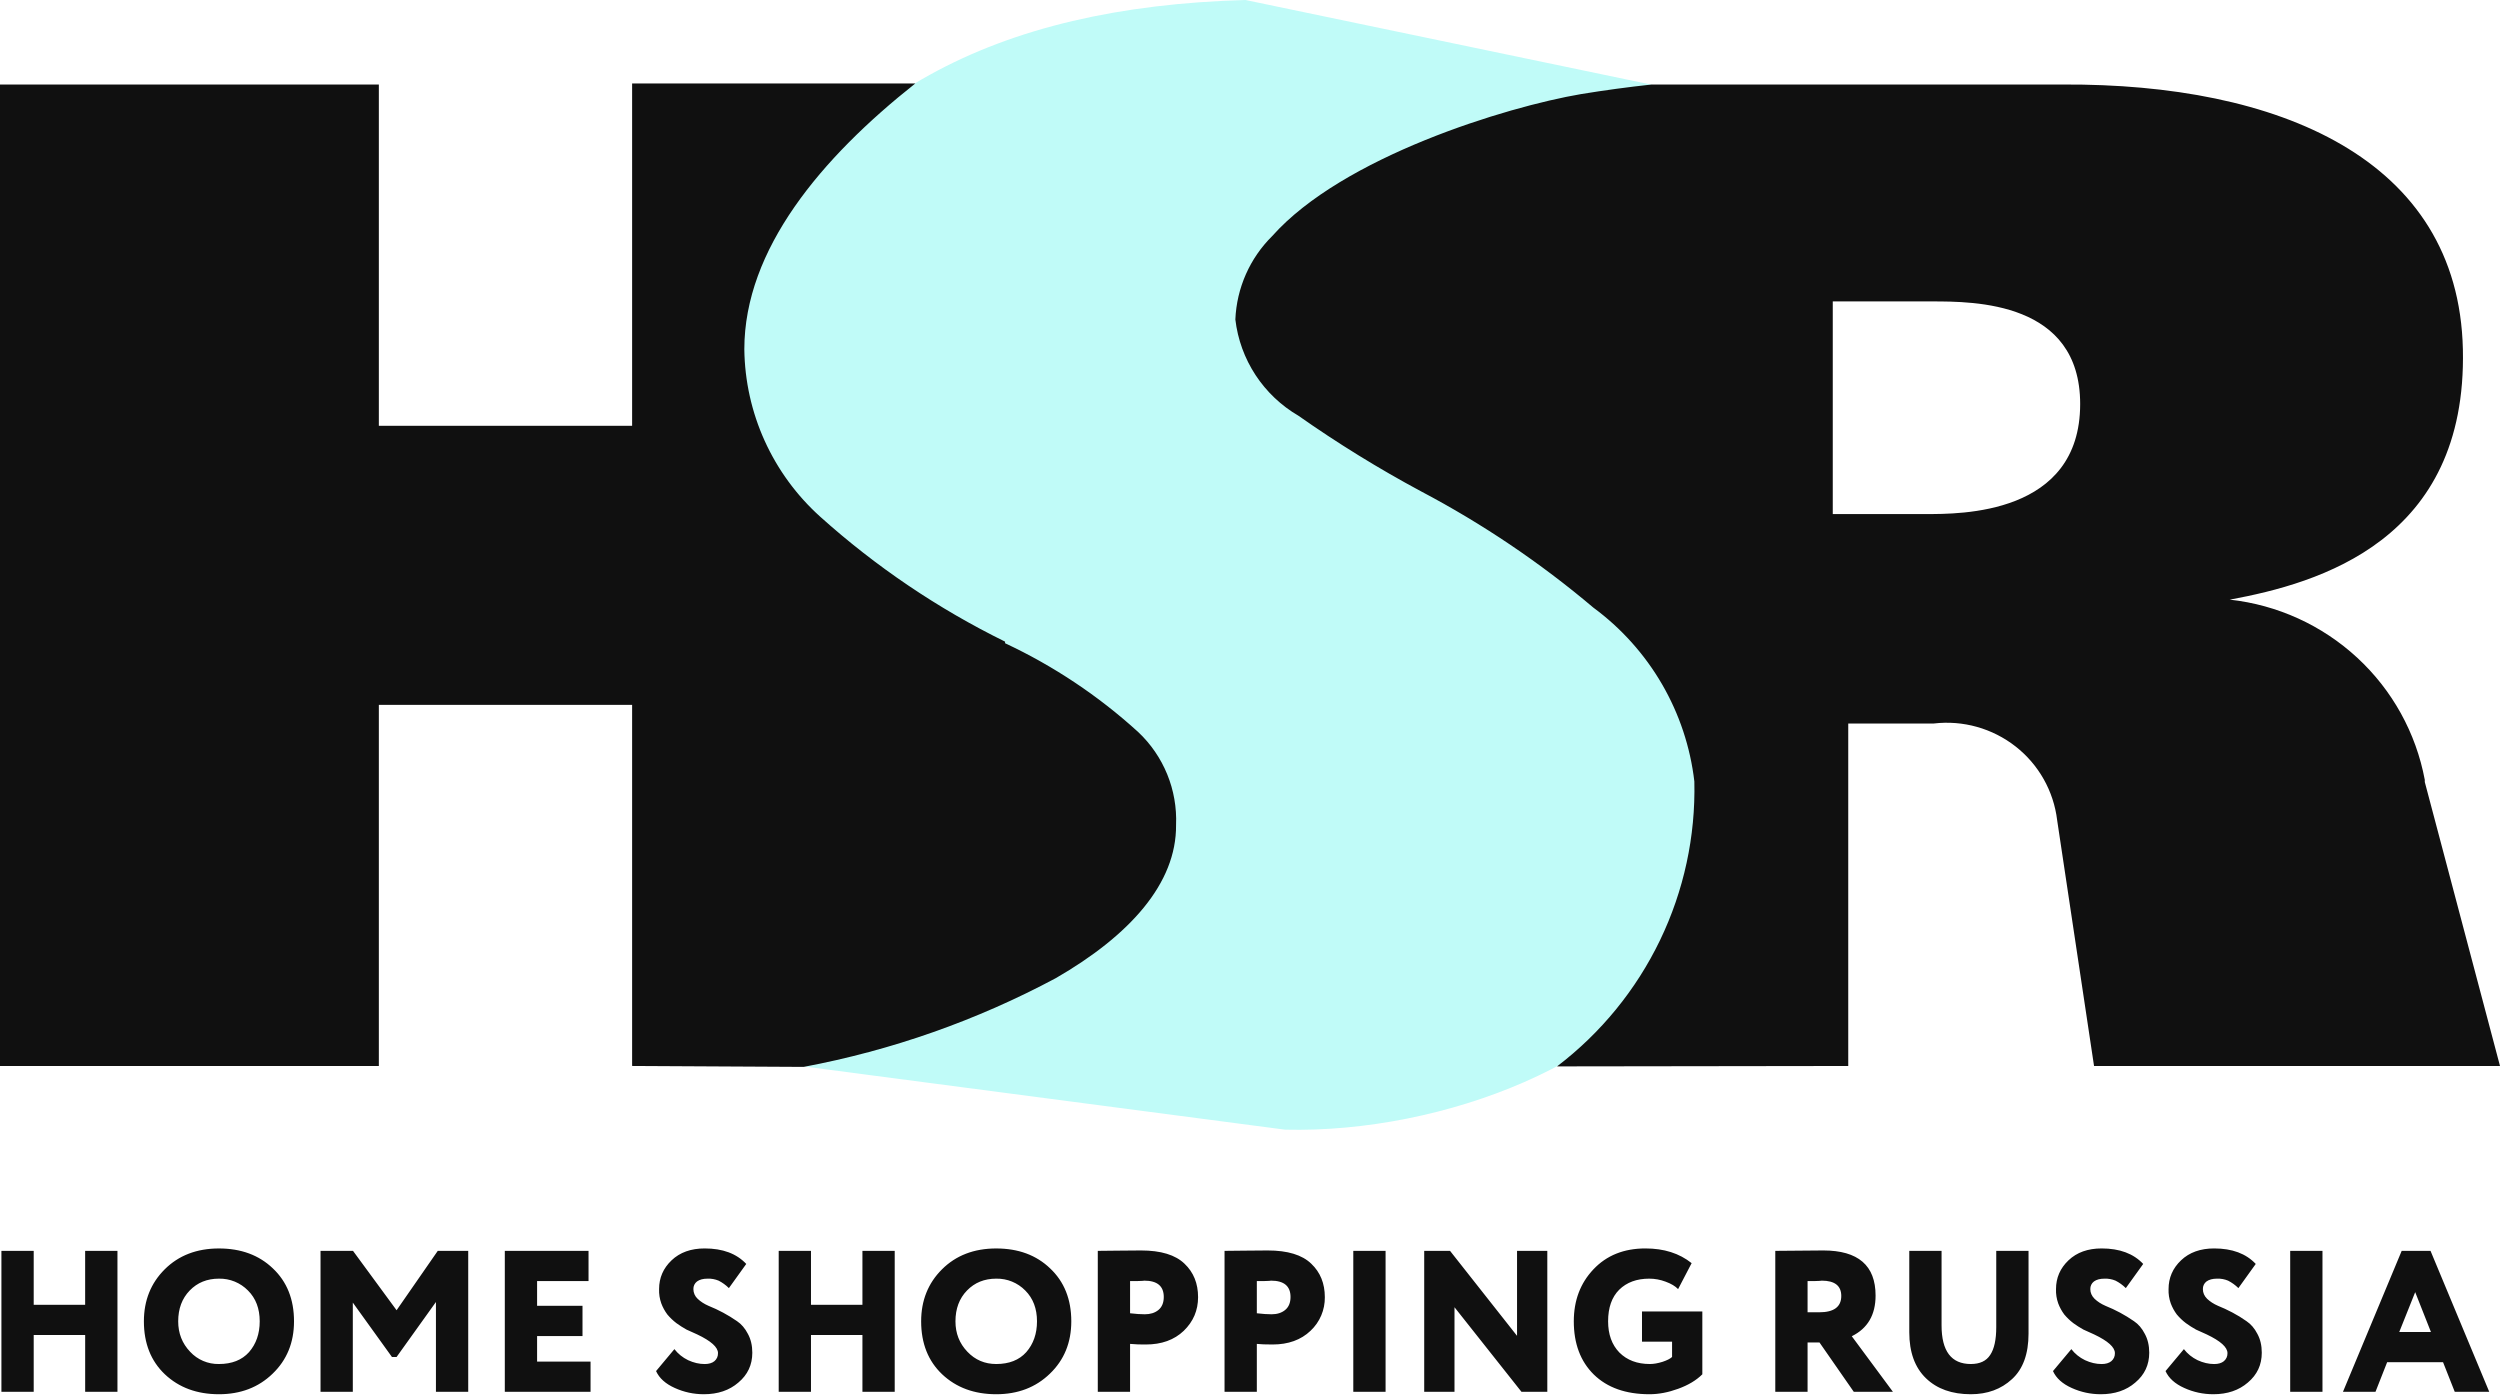
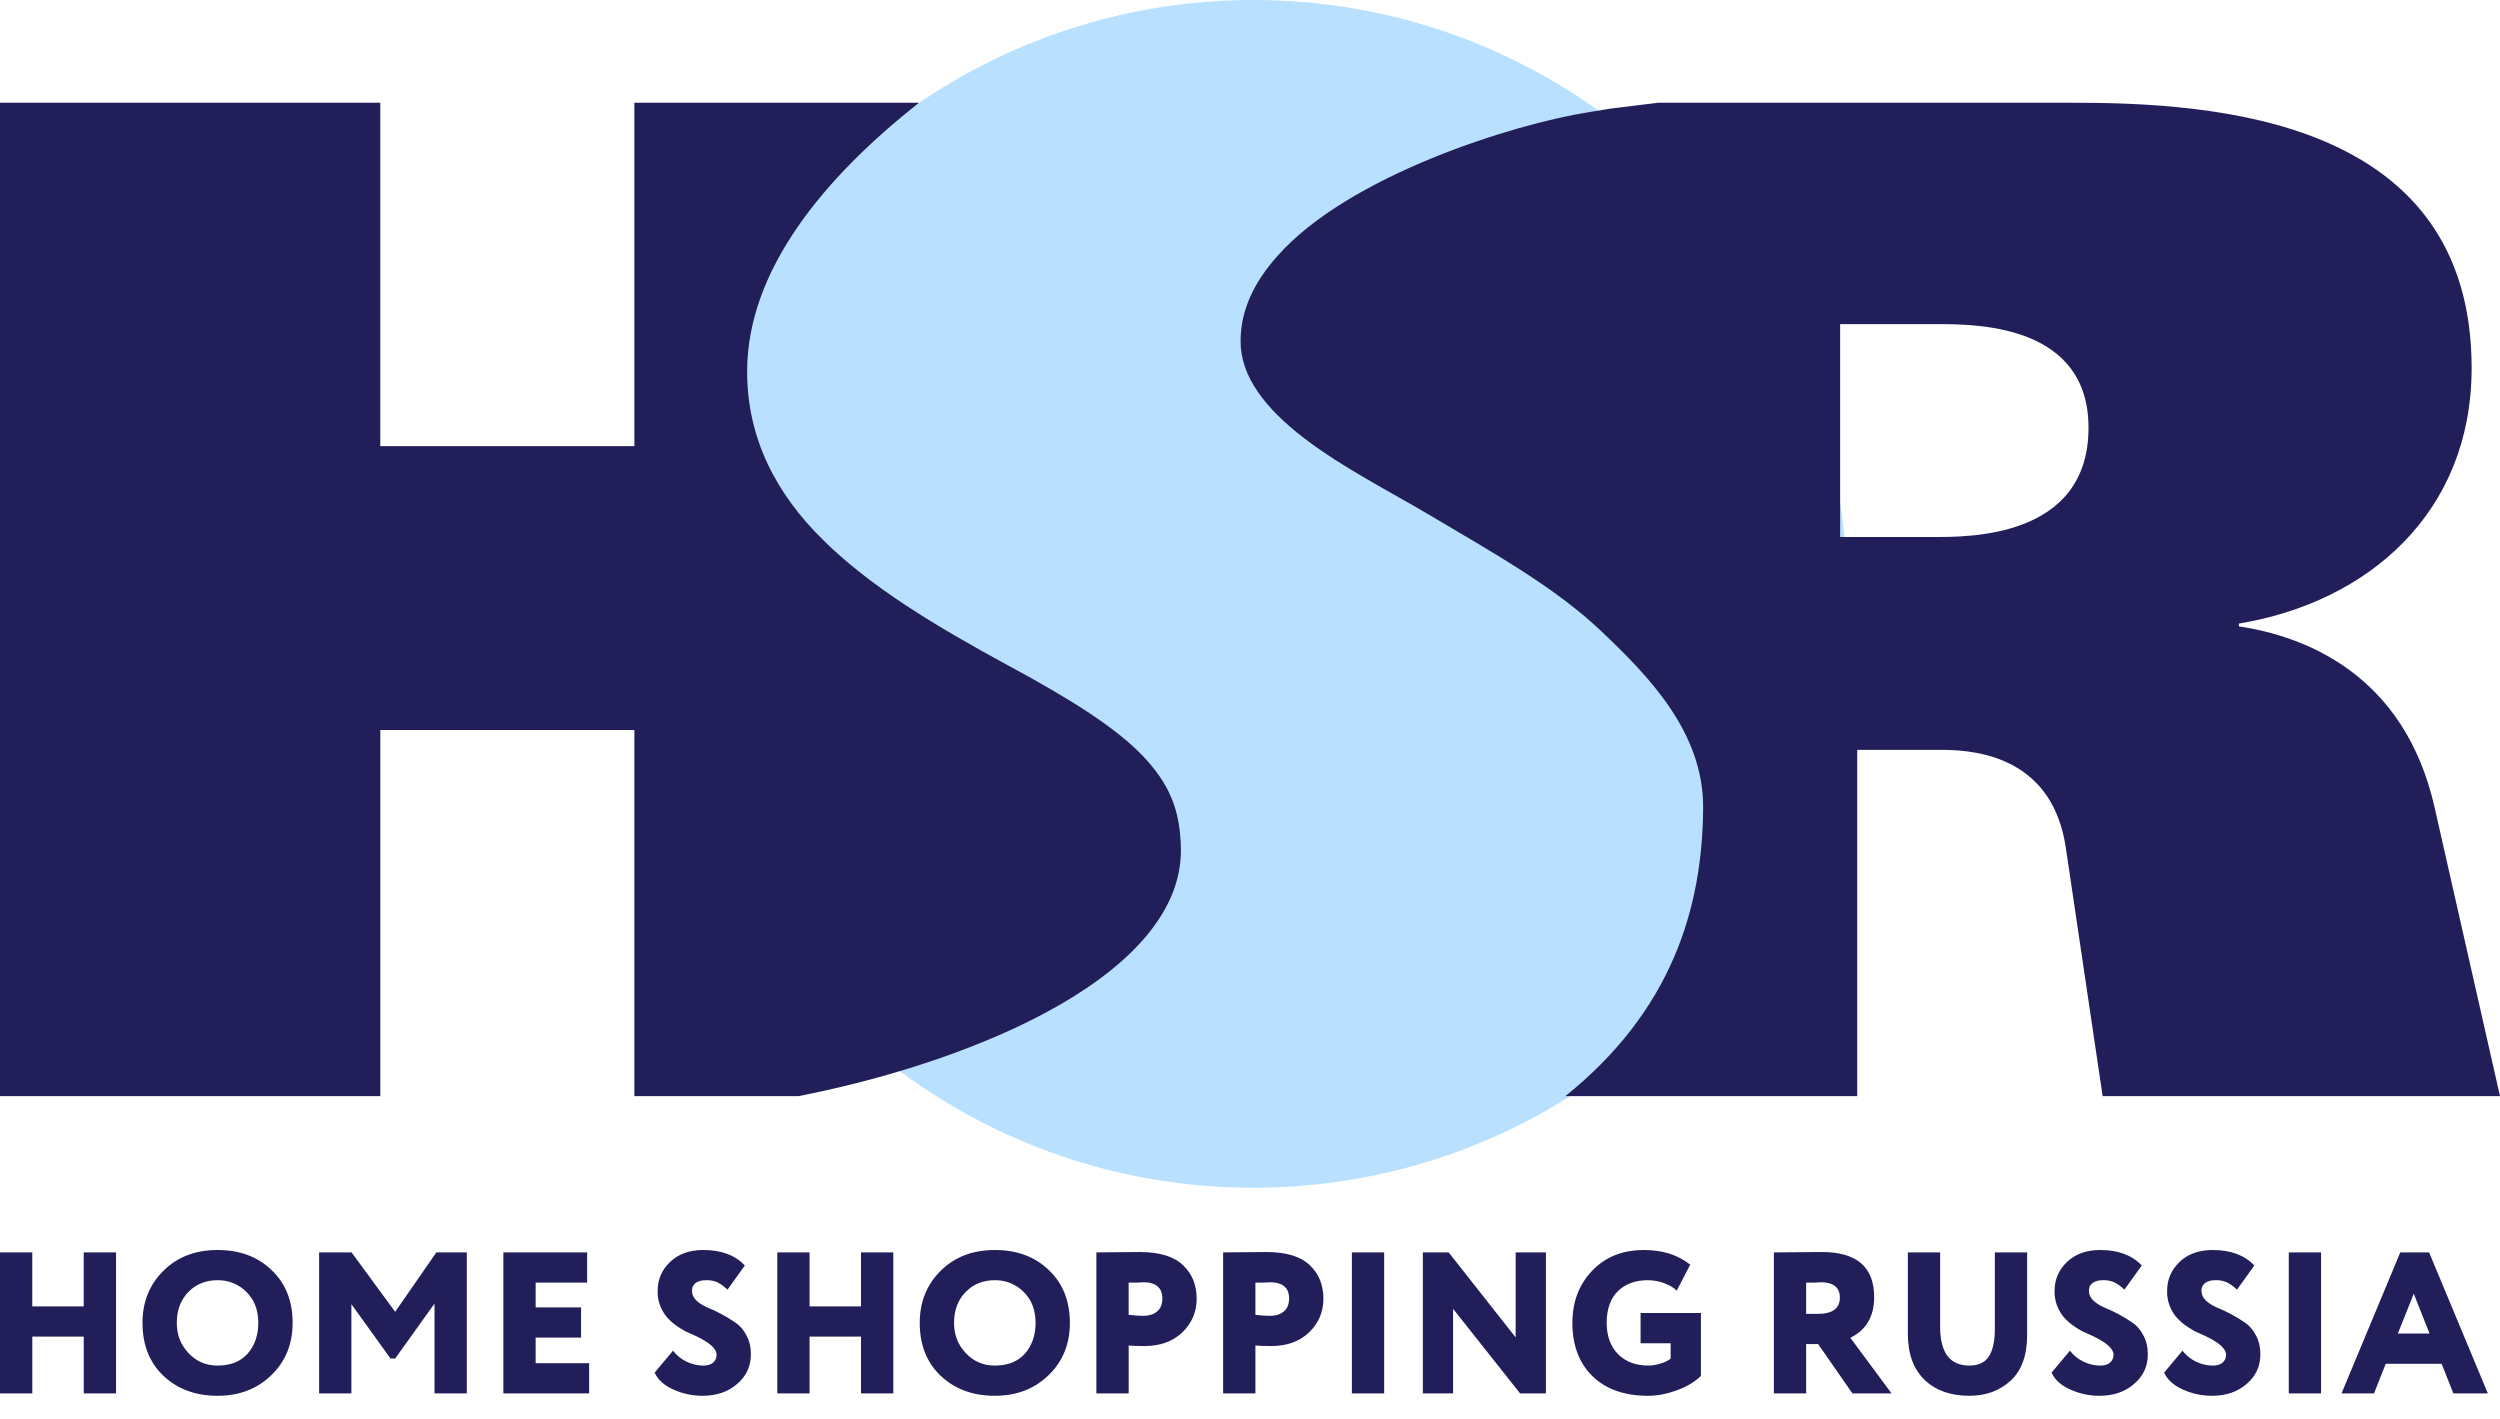
- <svg xmlns="http://www.w3.org/2000/svg" width="104" height="58" fill="none">
-   <path d="M32.269 44.21c26.68-10.141 10.094-14.273 1.912-20.304-3.736-2.762-5.336-8.661-3.802-11.82C34.314 3.998 41.406.288 51.812 0l18.433 3.844s-13.23 4.088-15.564 6.739c-5.781 6.85 9.76 9.368 13.585 13.257 3.824 3.888 6.225 11.334 2.757 15.465-2.18 2.486-4.579 4.381-7.615 5.71-3.036 1.329-6.634 2.06-9.95 1.979l-21.19-2.784z" fill="#C0FBF8" />
-   <path d="M80.11 21.385h-3.867v-8.846h4.112c1.778 0 6.18 0 6.18 4.268 0 4.622-5.002 4.578-6.425 4.578zm20.761 11.057a9.225 9.225 0 0 0-2.811-5.082 9.312 9.312 0 0 0-5.302-2.415c3.717-.684 9.879-2.454 9.698-10.416-.181-7.961-7.718-11.057-16.633-11.013H68.707a54.26 54.26 0 0 0-2.934.398c-3.112.53-9.914 2.61-12.848 5.905a5.185 5.185 0 0 0-1.534 3.472c.096.823.383 1.614.838 2.309a5.368 5.368 0 0 0 1.785 1.694 50.018 50.018 0 0 0 5.09 3.14 40.016 40.016 0 0 1 7.18 4.843 10.523 10.523 0 0 1 2.854 3.182 10.468 10.468 0 0 1 1.347 4.05 14.444 14.444 0 0 1-1.429 6.607 14.522 14.522 0 0 1-4.283 5.246l12.114-.017V30.098h3.557a4.64 4.64 0 0 1 3.404.955 4.594 4.594 0 0 1 1.73 3.07l1.534 10.222H104l-3.129-11.814v-.089zm-59.06-5.75a33.858 33.858 0 0 1-7.69-5.197 9.556 9.556 0 0 1-2.31-3.155 9.512 9.512 0 0 1-.847-3.81c0-4.158 3.2-7.962 7.113-11.058H26.296v14.242H15.76V3.516H0v40.83h15.76V29.323h10.536v15.021l7.135.039a36.535 36.535 0 0 0 10.492-3.693c3.067-1.77 5.023-3.937 5.001-6.37a5.02 5.02 0 0 0-1.578-3.87 22.234 22.234 0 0 0-5.535-3.692v-.067zM4.886 57.9H3.543v-2.363H1.402V57.9H.059v-5.864h1.343v2.245h2.14v-2.245h1.344V57.9zm1.1-2.932c0-.866.288-1.587.864-2.162.582-.58 1.335-.87 2.258-.87.918 0 1.665.276 2.242.828.587.553.881 1.288.881 2.203 0 .883-.297 1.609-.89 2.178-.587.57-1.332.855-2.233.855-.912 0-1.662-.276-2.25-.83-.581-.552-.872-1.287-.872-2.203zm1.427 0c0 .497.165.918.495 1.264a1.59 1.59 0 0 0 1.2.511c.537 0 .954-.164 1.251-.494.297-.34.445-.768.445-1.282 0-.53-.162-.957-.487-1.281a1.646 1.646 0 0 0-1.209-.494c-.492 0-.898.164-1.217.494-.319.33-.478.757-.478 1.282zm7.264 2.932h-1.343v-5.864h1.351l1.813 2.47 1.713-2.47h1.267V57.9h-1.343v-3.737l-1.637 2.287h-.193l-1.628-2.262V57.9zm9.89 0H21v-5.864h3.483v1.256h-2.14v1.03h1.889v1.257h-1.889v1.064h2.224V57.9zm5.302-1.609c0-.246-.288-.505-.865-.779a13.34 13.34 0 0 1-.445-.201 4.2 4.2 0 0 1-.42-.268 2.341 2.341 0 0 1-.377-.36 1.873 1.873 0 0 1-.252-.461 1.598 1.598 0 0 1-.092-.595c0-.469.173-.868.52-1.198.347-.33.806-.494 1.377-.494.75 0 1.326.215 1.729.645l-.722 1.005a1.709 1.709 0 0 0-.428-.31 1.082 1.082 0 0 0-.462-.083c-.184 0-.33.039-.436.117a.382.382 0 0 0-.151.318.55.55 0 0 0 .176.402c.123.118.274.215.453.293a5.994 5.994 0 0 1 1.184.637c.184.123.335.299.453.528.123.223.185.486.185.787 0 .503-.193.916-.58 1.24-.374.324-.853.486-1.435.486-.425 0-.828-.087-1.209-.26-.386-.173-.646-.407-.78-.703l.763-.913c.152.195.342.349.571.46.23.106.46.16.689.16.173 0 .307-.04.403-.118a.414.414 0 0 0 .15-.335zM37.22 57.9h-1.343v-2.363h-2.14V57.9h-1.343v-5.864h1.343v2.245h2.14v-2.245h1.343V57.9zm1.1-2.932c0-.866.288-1.587.865-2.162.582-.58 1.335-.87 2.258-.87.918 0 1.665.276 2.241.828.588.553.882 1.288.882 2.203 0 .883-.297 1.609-.89 2.178-.588.57-1.332.855-2.233.855-.912 0-1.662-.276-2.25-.83-.582-.552-.873-1.287-.873-2.203zm1.427 0c0 .497.165.918.496 1.264.324.341.724.511 1.2.511.537 0 .954-.164 1.25-.494.297-.34.446-.768.446-1.282 0-.53-.163-.957-.487-1.281a1.646 1.646 0 0 0-1.209-.494c-.492 0-.898.164-1.217.494-.32.33-.479.757-.479 1.282zm7.264.938V57.9h-1.343v-5.864c.258 0 .54-.003.848-.009.314-.005.63-.008.949-.008.828 0 1.432.184 1.813.553.375.357.562.82.562 1.39 0 .548-.198 1.014-.596 1.4-.397.379-.923.569-1.578.569a6.17 6.17 0 0 1-.654-.025zm.588-2.63a.923.923 0 0 0-.075.008c-.045 0-.115.002-.21.008h-.303v1.34c.235.028.44.042.613.042.23 0 .417-.058.563-.176.15-.122.226-.304.226-.544 0-.452-.271-.679-.814-.679zm4.685 2.63V57.9h-1.343v-5.864c.257 0 .54-.003.848-.009.313-.005.63-.008.948-.008.828 0 1.433.184 1.813.553.375.357.563.82.563 1.39a1.88 1.88 0 0 1-.596 1.4c-.398.379-.924.569-1.578.569-.291 0-.51-.008-.655-.025zm.588-2.63a.879.879 0 0 0-.076.008c-.045 0-.115.002-.21.008h-.302v1.34c.235.028.44.042.613.042.23 0 .417-.058.562-.176.151-.122.227-.304.227-.544 0-.452-.272-.679-.814-.679zM57.64 57.9h-1.343v-5.864h1.343V57.9zm6.728-5.864V57.9h-1.074l-2.787-3.519V57.9h-1.26v-5.864h1.075l2.787 3.535v-3.535h1.26zm5.19 3.778h-1.251v-1.257h2.51v2.614c-.252.251-.588.452-1.007.603-.409.15-.806.226-1.192.226-.985 0-1.758-.274-2.317-.821-.554-.547-.831-1.284-.831-2.212 0-.865.271-1.585.814-2.16.548-.582 1.27-.872 2.166-.872.772 0 1.413.204 1.922.612l-.563 1.08c-.117-.123-.29-.226-.52-.31a1.926 1.926 0 0 0-.68-.125c-.52 0-.937.153-1.25.46-.308.307-.462.746-.462 1.316 0 .541.156.974.47 1.298.319.318.741.477 1.267.477.157 0 .333-.03.53-.092.184-.061.315-.128.394-.2v-.637zm5.637.033V57.9h-1.343v-5.864c.32 0 .672-.003 1.058-.009.386-.005.7-.008.94-.008 1.45 0 2.174.625 2.174 1.876 0 .804-.33 1.368-.99 1.692l1.712 2.313h-1.628l-1.427-2.053h-.496zm.588-2.572l-.076.009a3.54 3.54 0 0 0-.21.008h-.302v1.299h.487c.61 0 .915-.227.915-.679 0-.424-.271-.637-.814-.637zm7.261-1.239h1.343v3.442c0 .844-.23 1.475-.688 1.894-.454.419-1.024.628-1.713.628-.783 0-1.404-.22-1.863-.662-.465-.447-.697-1.086-.697-1.918v-3.384h1.343v3.1c0 1.071.406 1.607 1.217 1.607.375 0 .644-.125.806-.377.168-.25.252-.636.252-1.155v-3.175zm4.936 4.255c0-.246-.287-.505-.864-.779a13.34 13.34 0 0 1-.445-.201 4.2 4.2 0 0 1-.42-.268 2.345 2.345 0 0 1-.377-.36 1.873 1.873 0 0 1-.252-.461 1.598 1.598 0 0 1-.092-.595c0-.469.173-.868.52-1.198.347-.33.806-.494 1.377-.494.75 0 1.326.215 1.73.645l-.723 1.005a1.709 1.709 0 0 0-.428-.31 1.082 1.082 0 0 0-.462-.083c-.184 0-.33.039-.436.117a.382.382 0 0 0-.151.318c0 .151.059.285.176.402.123.118.274.215.453.293a5.994 5.994 0 0 1 1.184.637c.185.123.336.299.453.528.123.223.185.486.185.787 0 .503-.193.916-.58 1.24-.374.324-.853.486-1.435.486-.425 0-.828-.087-1.209-.26-.386-.173-.646-.407-.78-.703l.764-.913c.15.195.341.349.57.46.23.106.46.16.689.16.173 0 .308-.04.403-.118a.414.414 0 0 0 .15-.335zm4.683 0c0-.246-.288-.505-.864-.779a13.53 13.53 0 0 1-.445-.201 4.2 4.2 0 0 1-.42-.268 2.34 2.34 0 0 1-.378-.36 1.873 1.873 0 0 1-.252-.461 1.598 1.598 0 0 1-.092-.595c0-.469.173-.868.52-1.198.347-.33.806-.494 1.377-.494.75 0 1.326.215 1.73.645l-.722 1.005a1.709 1.709 0 0 0-.429-.31 1.082 1.082 0 0 0-.461-.083c-.185 0-.33.039-.437.117a.381.381 0 0 0-.15.318c0 .151.058.285.175.402.124.118.275.215.454.293.184.073.383.165.596.277.212.112.408.232.587.36.185.123.336.299.454.528.123.223.184.486.184.787 0 .503-.193.916-.579 1.24-.375.324-.853.486-1.435.486-.426 0-.829-.087-1.21-.26-.385-.173-.646-.407-.78-.703l.764-.913c.151.195.341.349.57.46.23.106.46.16.69.16.173 0 .307-.04.402-.118a.414.414 0 0 0 .151-.335zm3.952 1.609h-1.343v-5.864h1.343V57.9zm2.204 0h-1.352l2.443-5.864h1.2l2.443 5.864h-1.435l-.487-1.232h-2.326L98.82 57.9zm2.308-2.489l-.655-1.658-.663 1.658h1.318z" fill="#101010" />
+ <svg xmlns="http://www.w3.org/2000/svg" width="104" height="59" fill="none">
+   <path fill-rule="evenodd" clip-rule="evenodd" d="M76.841 24.706c0 13.643-11.06 24.704-24.705 24.705-13.645 0-24.706-11.062-24.706-24.706S38.492 0 52.136 0s24.705 11.06 24.705 24.706z" fill="#B9E1FF" />
+   <path d="M80.445 22.34H76.55v-8.856h4.132c1.772 0 6.2.118 6.2 4.31 0 4.604-5.02 4.545-6.436 4.545zm20.84 11.274c-1.241-5.548-5.373-7.143-8.147-7.556v-.118c5.37-.886 9.682-4.604 9.682-10.627 0-10.448-10.804-11.04-16.648-11.04H68.99l-1.964.241-.902.147c-3.19.499-10.034 2.655-12.975 5.98-.986 1.102-1.538 2.262-1.54 3.54-.013 1.478 1.036 2.816 2.64 4.045 1.589 1.22 3.612 2.245 5.176 3.173 2.755 1.634 5.29 3.047 7.21 4.88 1.92 1.824 4.232 4.168 4.216 7.327-.028 4.202-1.325 8.45-5.732 11.993H77.26V31.194h3.54c1.712 0 4.605.473 5.138 4.073L87.47 45.6H104l-2.715-11.985zM41.99 27.711c-3.113-1.688-5.79-3.31-7.744-5.243-1.954-1.92-3.175-4.23-3.165-7.05.018-4.2 3.21-8.04 7.152-11.144H26.39V18.56H15.82V4.274H0v41.325h15.821v-15.23H26.39v15.23h6.833l.338-.069c3.499-.712 7.492-1.974 10.537-3.736 3.074-1.774 5.047-3.97 5.027-6.441-.014-1.644-.475-2.739-1.589-3.913-1.115-1.163-2.947-2.325-5.546-3.73zM4.827 57.964H3.484v-2.362h-2.14v2.362H0V52.1h1.343v2.246h2.14V52.1h1.344v5.863zm1.1-2.932c0-.865.288-1.586.864-2.16C7.373 52.29 8.126 52 9.05 52c.918 0 1.665.276 2.242.83.587.552.881 1.287.881 2.203 0 .882-.297 1.608-.89 2.178-.587.57-1.332.854-2.233.854-.912 0-1.662-.276-2.25-.83-.581-.552-.872-1.287-.872-2.203zm1.427 0c0 .498.165.92.495 1.265.325.341.725.511 1.2.511.538 0 .955-.164 1.251-.494.297-.34.445-.768.445-1.282 0-.53-.162-.957-.487-1.281a1.646 1.646 0 0 0-1.209-.494c-.492 0-.898.164-1.217.494-.319.33-.478.757-.478 1.282zm7.264 2.932h-1.343V52.1h1.351l1.813 2.472 1.713-2.472h1.267v5.864h-1.343v-3.736l-1.637 2.287h-.193l-1.628-2.262v3.711zm9.891 0H20.94V52.1h3.484v1.257h-2.141v1.03h1.889v1.257h-1.889v1.064h2.225v1.256zm5.301-1.608c0-.246-.288-.505-.865-.779a15.47 15.47 0 0 1-.445-.201 4.203 4.203 0 0 1-.42-.268 2.34 2.34 0 0 1-.377-.36 1.872 1.872 0 0 1-.252-.461 1.598 1.598 0 0 1-.092-.595c0-.469.173-.868.52-1.198.347-.33.806-.494 1.377-.494.75 0 1.326.215 1.729.645l-.722 1.005a1.71 1.71 0 0 0-.428-.31 1.083 1.083 0 0 0-.462-.084c-.184 0-.33.04-.436.118a.381.381 0 0 0-.151.318c0 .15.058.285.176.402.123.117.274.215.453.293a5.994 5.994 0 0 1 1.184.637c.184.123.336.299.453.528.123.223.185.486.185.787 0 .503-.193.916-.58 1.24-.374.324-.853.486-1.435.486-.425 0-.828-.087-1.209-.26-.386-.173-.646-.407-.78-.703l.764-.913c.15.195.341.349.57.46.23.106.46.16.689.16.173 0 .308-.04.403-.118a.414.414 0 0 0 .15-.335zm7.351 1.608h-1.343v-2.362h-2.14v2.362h-1.343V52.1h1.343v2.246h2.14V52.1h1.343v5.863zm1.1-2.932c0-.865.288-1.586.865-2.16.582-.582 1.335-.872 2.258-.872.918 0 1.665.276 2.241.83.588.552.882 1.287.882 2.203 0 .882-.297 1.608-.89 2.178-.588.57-1.332.854-2.233.854-.912 0-1.662-.276-2.25-.83-.582-.552-.873-1.287-.873-2.203zm1.427 0c0 .498.165.92.496 1.265.324.341.724.511 1.2.511.537 0 .954-.164 1.25-.494.297-.34.446-.768.446-1.282 0-.53-.163-.957-.487-1.281a1.646 1.646 0 0 0-1.209-.494c-.492 0-.898.164-1.217.494-.32.33-.479.757-.479 1.282zm7.265.938v1.994h-1.344V52.1c.258 0 .54-.002.848-.008.314-.005.63-.008.949-.008.828 0 1.433.184 1.813.553.375.357.562.82.562 1.39 0 .547-.198 1.014-.596 1.4-.397.379-.923.569-1.578.569-.29 0-.509-.009-.654-.025zm.587-2.63l-.075.009c-.045 0-.115.003-.21.008h-.303v1.34c.236.028.44.042.613.042.23 0 .417-.058.563-.176.15-.123.226-.304.226-.544 0-.453-.271-.679-.814-.679zm4.685 2.63v1.994h-1.343V52.1c.257 0 .54-.002.848-.008.313-.005.63-.008.948-.008.829 0 1.433.184 1.814.553.375.357.562.82.562 1.39 0 .547-.199 1.014-.596 1.4-.397.379-.923.569-1.578.569-.291 0-.51-.009-.655-.025zm.588-2.63l-.076.009c-.045 0-.115.003-.21.008h-.302v1.34c.235.028.44.042.613.042.23 0 .417-.058.562-.176.151-.123.227-.304.227-.544 0-.453-.272-.679-.814-.679zm4.768 4.624h-1.343V52.1h1.343v5.864zM64.31 52.1v5.864h-1.075l-2.787-3.518v3.518H59.19V52.1h1.075l2.786 3.536V52.1h1.26zm5.189 3.779h-1.251v-1.257h2.51v2.614c-.252.25-.588.452-1.007.603-.409.15-.806.226-1.192.226-.985 0-1.758-.274-2.317-.821-.554-.547-.831-1.285-.831-2.212 0-.865.271-1.586.814-2.16.548-.582 1.27-.872 2.166-.872.772 0 1.413.204 1.922.611l-.562 1.081c-.118-.123-.291-.226-.52-.31a1.926 1.926 0 0 0-.68-.125c-.521 0-.938.153-1.252.46-.307.307-.461.746-.461 1.316 0 .541.157.974.47 1.298.319.318.741.477 1.267.477.157 0 .333-.03.53-.092.184-.061.315-.128.394-.2v-.637zm5.637.033v2.052h-1.343V52.1c.32 0 .672-.002 1.058-.008.386-.005.7-.008.94-.008 1.45 0 2.174.625 2.174 1.876 0 .804-.33 1.368-.99 1.692l1.712 2.312H77.06l-1.427-2.052h-.496zm.588-2.572l-.076.009c-.044 0-.114.003-.21.008h-.302v1.299h.487c.61 0 .915-.227.915-.679 0-.424-.271-.637-.814-.637zm7.261-1.24h1.343v3.444c0 .843-.23 1.474-.688 1.893-.454.419-1.024.628-1.713.628-.783 0-1.404-.22-1.863-.662-.465-.447-.697-1.086-.697-1.918V52.1h1.343v3.1c0 1.072.406 1.608 1.217 1.608.375 0 .644-.125.806-.377.168-.25.252-.636.252-1.156V52.1zm4.937 4.256c0-.246-.288-.505-.865-.779a15.47 15.47 0 0 1-.445-.201 4.203 4.203 0 0 1-.42-.268 2.34 2.34 0 0 1-.377-.36 1.872 1.872 0 0 1-.252-.461 1.598 1.598 0 0 1-.092-.595c0-.469.173-.868.52-1.198.347-.33.806-.494 1.377-.494.75 0 1.326.215 1.73.645l-.723 1.005a1.712 1.712 0 0 0-.428-.31 1.084 1.084 0 0 0-.462-.084c-.184 0-.33.04-.436.118a.381.381 0 0 0-.151.318c0 .15.059.285.176.402.123.117.274.215.453.293a5.994 5.994 0 0 1 1.184.637c.185.123.336.299.453.528.123.223.185.486.185.787 0 .503-.193.916-.58 1.24-.374.324-.853.486-1.435.486-.425 0-.828-.087-1.208-.26-.387-.173-.647-.407-.781-.703l.764-.913c.15.195.341.349.57.46.23.106.46.16.689.16.173 0 .308-.04.403-.118a.414.414 0 0 0 .151-.335zm4.682 0c0-.246-.288-.505-.864-.779-.168-.073-.317-.14-.445-.201a4.215 4.215 0 0 1-.42-.268 2.34 2.34 0 0 1-.378-.36 1.872 1.872 0 0 1-.252-.461 1.6 1.6 0 0 1-.092-.595c0-.469.174-.868.52-1.198.347-.33.806-.494 1.377-.494.75 0 1.326.215 1.73.645l-.722 1.005a1.712 1.712 0 0 0-.429-.31 1.083 1.083 0 0 0-.461-.084c-.185 0-.33.04-.437.118a.382.382 0 0 0-.15.318c0 .15.058.285.175.402.123.117.275.215.454.293.184.073.383.165.596.277.212.112.408.232.587.36.185.123.336.299.454.528.123.223.184.486.184.787 0 .503-.193.916-.579 1.24-.375.324-.853.486-1.435.486-.426 0-.829-.087-1.21-.26-.385-.173-.645-.407-.78-.703l.764-.913c.151.195.341.349.57.46.23.106.46.16.69.16.173 0 .307-.04.402-.118a.414.414 0 0 0 .151-.335zm3.952 1.608h-1.343V52.1h1.343v5.864zm2.204 0h-1.352l2.443-5.864h1.2l2.443 5.864h-1.435l-.487-1.231h-2.325l-.487 1.231zm2.308-2.488l-.655-1.658-.663 1.658h1.318z" fill="#221E59" />
</svg>
